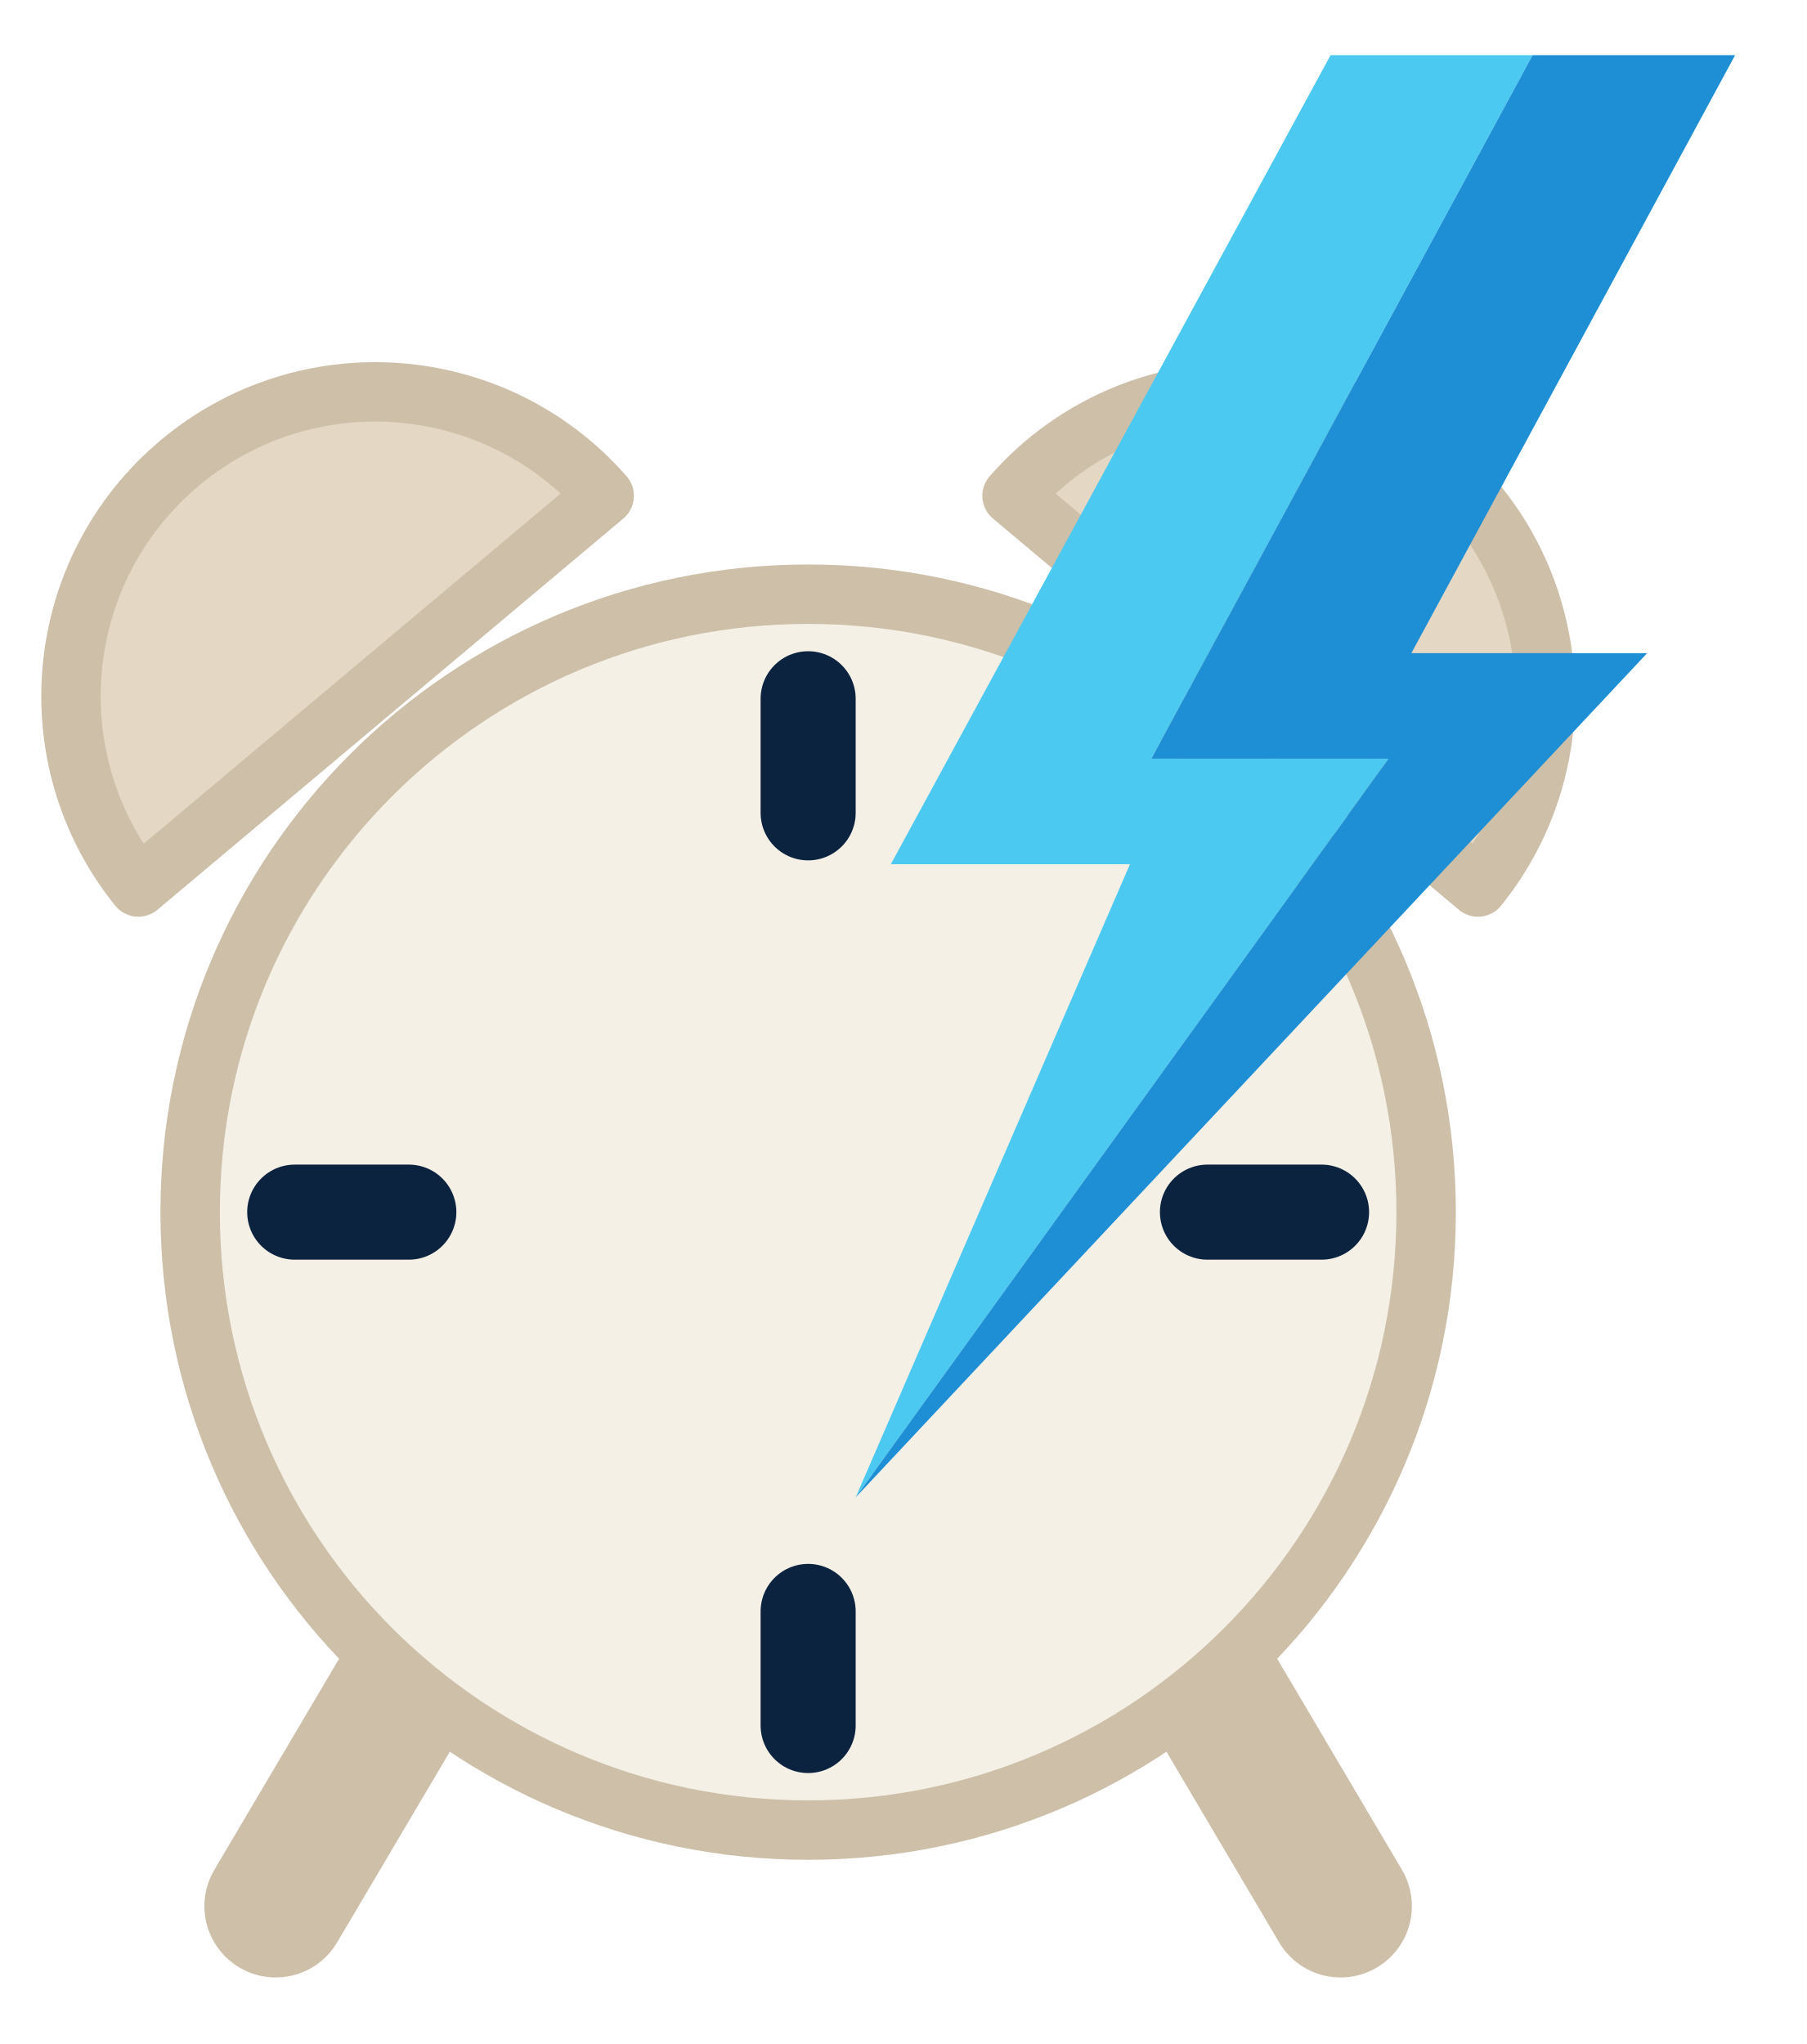
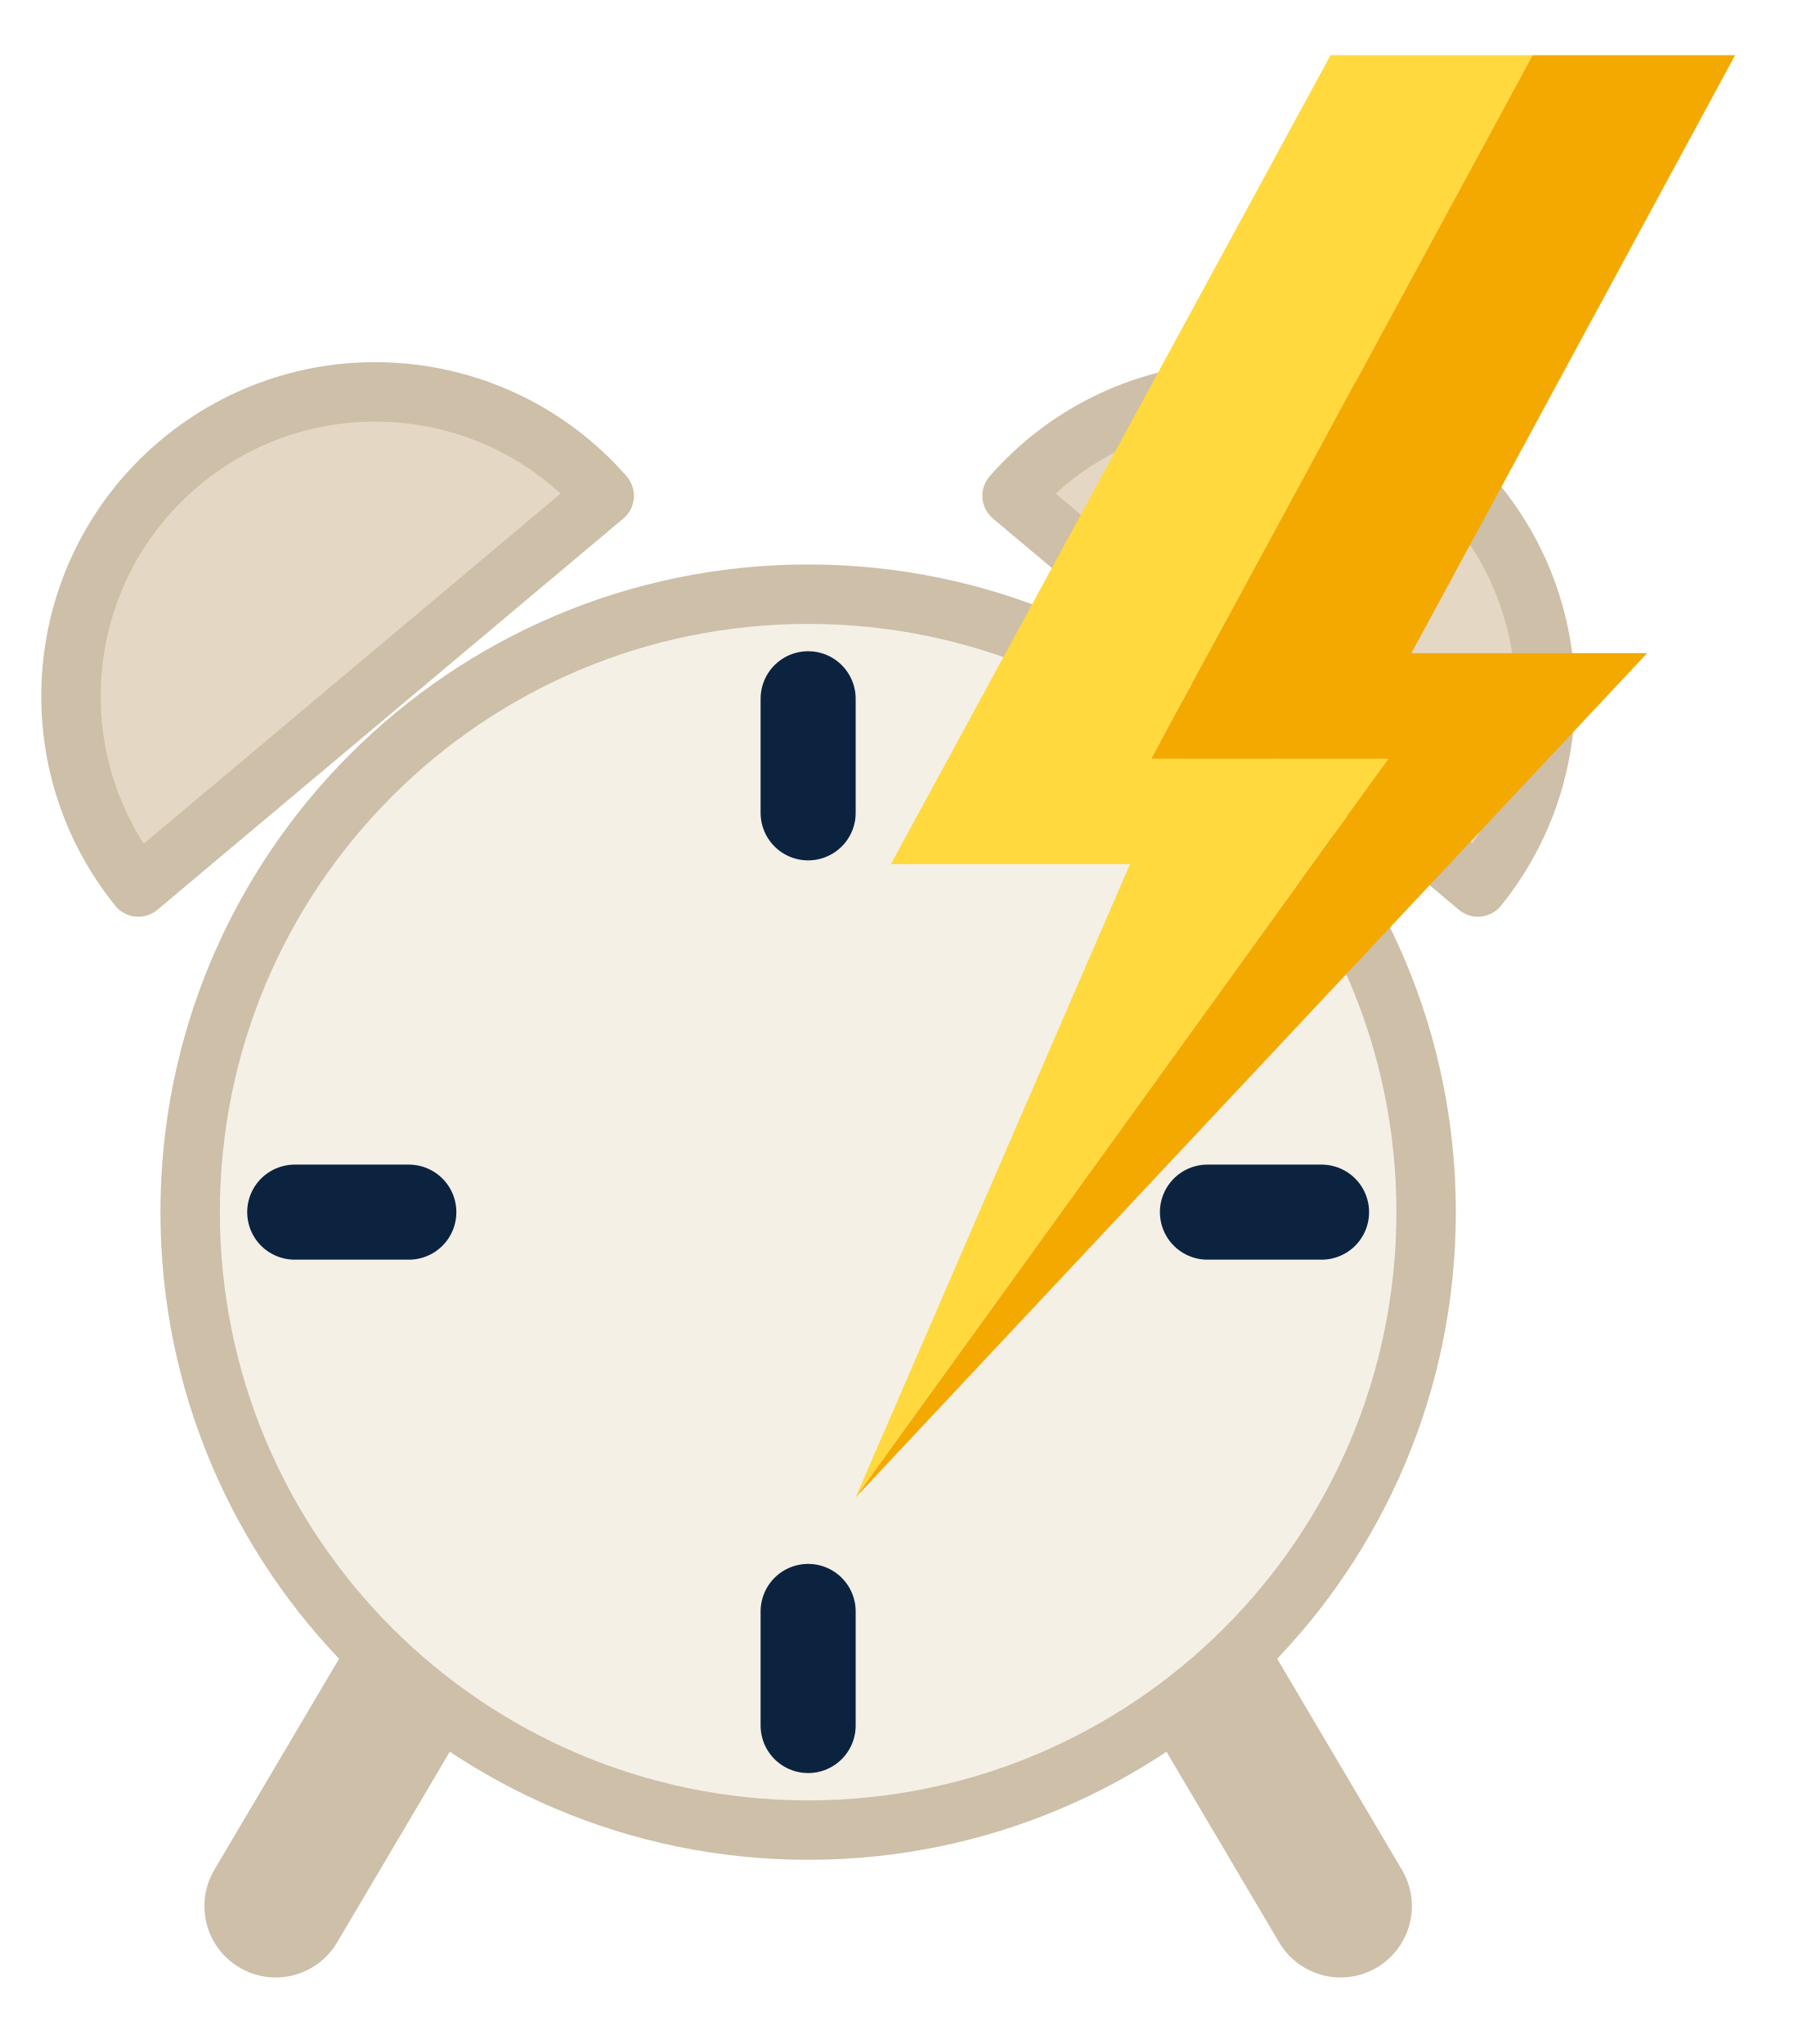
<svg xmlns="http://www.w3.org/2000/svg" viewBox="13 10.5 38 43" role="img" aria-label="BoltClock">
  <path fill="none" stroke="#CDBFA8" stroke-width="3" stroke-linecap="round" d="M21.4 46.2L18.8 50.6M38.6 46.2L41.2 50.6" />
  <path fill="#E4D8C4" stroke="#CDBFA8" stroke-width="1.25" stroke-linejoin="round" d="M15.91 29.16A6.4 6.4 0 0 1 25.71 20.93z" />
  <path fill="#E4D8C4" stroke="#CDBFA8" stroke-width="1.25" stroke-linejoin="round" d="M34.29 20.93A6.4 6.4 0 0 1 44.09 29.16z" />
  <circle cx="30" cy="36" r="13" fill="#F4F0E6" stroke="#CDBFA8" stroke-width="1.25" stroke-linejoin="round" />
  <path fill="none" stroke="#0C2340" stroke-width="2" stroke-linecap="round" d="M30 25.2V27.6M19.2 36H21.6M30 44.4V46.8M40.8 36H38.4" />
-   <path fill="#4CC9F0" d="M40.99 11.66 45.24 11.66 37.22 26.46 42.21 26.46 31 42 36.77 28.68 31.74 28.68z" />
-   <path fill="#1E8FD5" d="M45.24 11.66 49.5 11.66 42.69 24.24 47.65 24.24 31 42 42.21 26.46 37.22 26.46z" />
+   <path fill="#FFD93D" d="M40.99 11.66 45.24 11.66 37.22 26.46 42.21 26.46 31 42 36.77 28.68 31.74 28.68z" />
+   <path fill="#F4A900" d="M45.24 11.66 49.5 11.66 42.69 24.24 47.65 24.24 31 42 42.21 26.46 37.22 26.46z" />
</svg>
